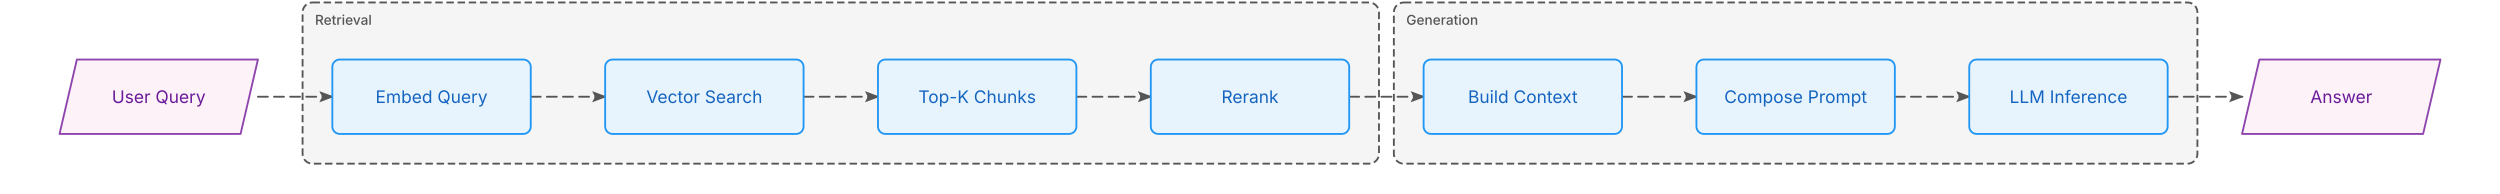
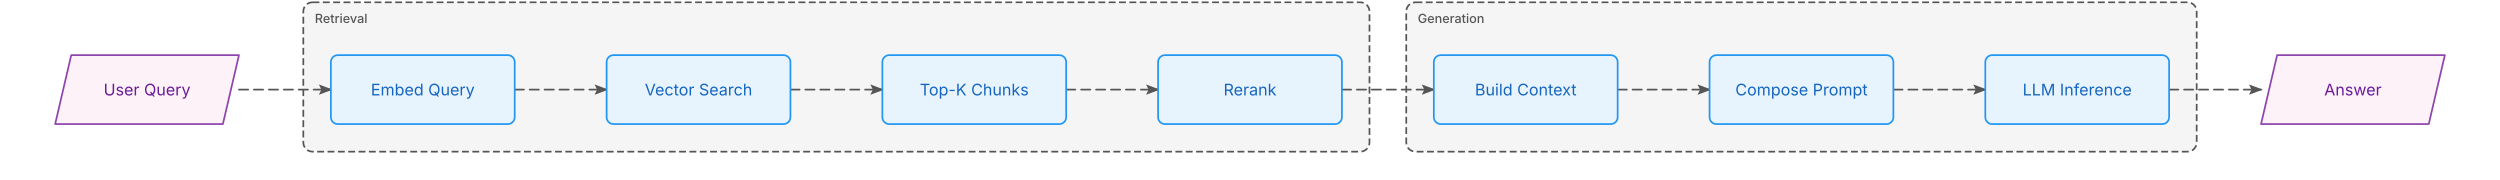
- <svg xmlns="http://www.w3.org/2000/svg" width="2016" height="156" viewBox="-28 -28 2016 156">
+ <svg xmlns="http://www.w3.org/2000/svg" width="2176" height="156" viewBox="-28 -28 2176 156">
  <defs>
    <marker id="arrowhead" markerWidth="8" markerHeight="6" refX="7" refY="3" orient="auto" markerUnits="strokeWidth">
      <polygon points="0 0, 8 3, 0 6, 1.5 3" fill="#555555" />
    </marker>
    <style>
      @keyframes ai-fc-flow { to { stroke-dashoffset: -26; } }
      .ai-fc-edge { animation: ai-fc-flow 1.2s linear infinite; }
    </style>
  </defs>
  <g class="flowchart">
    <g class="group" data-id="retrieval">
-       <rect x="216" y="-26" width="868" height="130" rx="8" fill="rgba(85,85,85,0.06)" stroke="#555555" stroke-width="1.5" stroke-dasharray="6 3" />
-       <text x="226" y="-8" font-family="Inter, system-ui, -apple-system, sans-serif" font-size="11" fill="#555555" font-weight="500">Retrieval</text>
+       <rect x="236" y="-26" width="928" height="130" rx="8" fill="rgba(85,85,85,0.06)" stroke="#555555" stroke-width="1.5" stroke-dasharray="6 3" />
+       <text x="246" y="-8" font-family="Inter, system-ui, -apple-system, sans-serif" font-size="11" fill="#555555" font-weight="500">Retrieval</text>
    </g>
    <g class="group" data-id="generation">
-       <rect x="1096" y="-26" width="648" height="130" rx="8" fill="rgba(85,85,85,0.06)" stroke="#555555" stroke-width="1.5" stroke-dasharray="6 3" />
-       <text x="1106" y="-8" font-family="Inter, system-ui, -apple-system, sans-serif" font-size="11" fill="#555555" font-weight="500">Generation</text>
+       <rect x="1196" y="-26" width="688" height="130" rx="8" fill="rgba(85,85,85,0.06)" stroke="#555555" stroke-width="1.5" stroke-dasharray="6 3" />
+       <text x="1206" y="-8" font-family="Inter, system-ui, -apple-system, sans-serif" font-size="11" fill="#555555" font-weight="500">Generation</text>
    </g>
    <g class="edge" data-from="query" data-to="embed_q">
-       <path d="M180,50 L200,50 Q210,50 220,50 L240,50" fill="none" stroke="#555555" stroke-width="1.5" stroke-linecap="round" stroke-linejoin="round" stroke-dasharray="8 5" class="ai-fc-edge" marker-end="url(#arrowhead)" />
+       <path d="M180,50 L210,50 Q220,50 230,50 L260,50" fill="none" stroke="#555555" stroke-width="1.5" stroke-linecap="round" stroke-linejoin="round" stroke-dasharray="8 5" class="ai-fc-edge" marker-end="url(#arrowhead)" />
    </g>
    <g class="edge" data-from="embed_q" data-to="vector_search">
-       <path d="M400,50 L420,50 Q430,50 440,50 L460,50" fill="none" stroke="#555555" stroke-width="1.5" stroke-linecap="round" stroke-linejoin="round" stroke-dasharray="8 5" class="ai-fc-edge" marker-end="url(#arrowhead)" />
+       <path d="M420,50 L450,50 Q460,50 470,50 L500,50" fill="none" stroke="#555555" stroke-width="1.5" stroke-linecap="round" stroke-linejoin="round" stroke-dasharray="8 5" class="ai-fc-edge" marker-end="url(#arrowhead)" />
    </g>
    <g class="edge" data-from="vector_search" data-to="top_k">
-       <path d="M620,50 L640,50 Q650,50 660,50 L680,50" fill="none" stroke="#555555" stroke-width="1.5" stroke-linecap="round" stroke-linejoin="round" stroke-dasharray="8 5" class="ai-fc-edge" marker-end="url(#arrowhead)" />
+       <path d="M660,50 L690,50 Q700,50 710,50 L740,50" fill="none" stroke="#555555" stroke-width="1.5" stroke-linecap="round" stroke-linejoin="round" stroke-dasharray="8 5" class="ai-fc-edge" marker-end="url(#arrowhead)" />
    </g>
    <g class="edge" data-from="top_k" data-to="rerank">
-       <path d="M840,50 L860,50 Q870,50 880,50 L900,50" fill="none" stroke="#555555" stroke-width="1.5" stroke-linecap="round" stroke-linejoin="round" stroke-dasharray="8 5" class="ai-fc-edge" marker-end="url(#arrowhead)" />
+       <path d="M900,50 L930,50 Q940,50 950,50 L980,50" fill="none" stroke="#555555" stroke-width="1.5" stroke-linecap="round" stroke-linejoin="round" stroke-dasharray="8 5" class="ai-fc-edge" marker-end="url(#arrowhead)" />
    </g>
    <g class="edge" data-from="rerank" data-to="context">
-       <path d="M1060,50 L1080,50 Q1090,50 1100,50 L1120,50" fill="none" stroke="#555555" stroke-width="1.5" stroke-linecap="round" stroke-linejoin="round" stroke-dasharray="8 5" class="ai-fc-edge" marker-end="url(#arrowhead)" />
+       <path d="M1140,50 L1170,50 Q1180,50 1190,50 L1220,50" fill="none" stroke="#555555" stroke-width="1.5" stroke-linecap="round" stroke-linejoin="round" stroke-dasharray="8 5" class="ai-fc-edge" marker-end="url(#arrowhead)" />
    </g>
    <g class="edge" data-from="context" data-to="prompt">
-       <path d="M1280,50 L1300,50 Q1310,50 1320,50 L1340,50" fill="none" stroke="#555555" stroke-width="1.5" stroke-linecap="round" stroke-linejoin="round" stroke-dasharray="8 5" class="ai-fc-edge" marker-end="url(#arrowhead)" />
+       <path d="M1380,50 L1410,50 Q1420,50 1430,50 L1460,50" fill="none" stroke="#555555" stroke-width="1.5" stroke-linecap="round" stroke-linejoin="round" stroke-dasharray="8 5" class="ai-fc-edge" marker-end="url(#arrowhead)" />
    </g>
    <g class="edge" data-from="prompt" data-to="llm">
-       <path d="M1500,50 L1520,50 Q1530,50 1540,50 L1560,50" fill="none" stroke="#555555" stroke-width="1.5" stroke-linecap="round" stroke-linejoin="round" stroke-dasharray="8 5" class="ai-fc-edge" marker-end="url(#arrowhead)" />
+       <path d="M1620,50 L1650,50 Q1660,50 1670,50 L1700,50" fill="none" stroke="#555555" stroke-width="1.5" stroke-linecap="round" stroke-linejoin="round" stroke-dasharray="8 5" class="ai-fc-edge" marker-end="url(#arrowhead)" />
    </g>
    <g class="edge" data-from="llm" data-to="answer">
-       <path d="M1720,50 L1740,50 Q1750,50 1760,50 L1780,50" fill="none" stroke="#555555" stroke-width="1.5" stroke-linecap="round" stroke-linejoin="round" stroke-dasharray="8 5" class="ai-fc-edge" marker-end="url(#arrowhead)" />
+       <path d="M1860,50 L1890,50 Q1900,50 1910,50 L1940,50" fill="none" stroke="#555555" stroke-width="1.5" stroke-linecap="round" stroke-linejoin="round" stroke-dasharray="8 5" class="ai-fc-edge" marker-end="url(#arrowhead)" />
    </g>
    <g class="node node-io" data-id="query">
      <polygon points="34,20 180,20 166,80 20,80" fill="#fdf2f8" stroke="#8e44ad" stroke-width="1.5" stroke-linejoin="round" />
      <text x="100" y="50" text-anchor="middle" dominant-baseline="middle" font-family="Inter, system-ui, -apple-system, sans-serif" font-size="14" fill="#6a1b9a">User Query</text>
    </g>
    <g class="node node-process" data-id="embed_q">
-       <rect x="240" y="20" width="160" height="60" rx="6" ry="6" fill="#e8f4fd" stroke="#2196f3" stroke-width="1.5" />
-       <text x="320" y="50" text-anchor="middle" dominant-baseline="middle" font-family="Inter, system-ui, -apple-system, sans-serif" font-size="14" fill="#1565c0">Embed Query</text>
+       <rect x="260" y="20" width="160" height="60" rx="6" ry="6" fill="#e8f4fd" stroke="#2196f3" stroke-width="1.5" />
+       <text x="340" y="50" text-anchor="middle" dominant-baseline="middle" font-family="Inter, system-ui, -apple-system, sans-serif" font-size="14" fill="#1565c0">Embed Query</text>
    </g>
    <g class="node node-process" data-id="vector_search">
-       <rect x="460" y="20" width="160" height="60" rx="6" ry="6" fill="#e8f4fd" stroke="#2196f3" stroke-width="1.5" />
-       <text x="540" y="50" text-anchor="middle" dominant-baseline="middle" font-family="Inter, system-ui, -apple-system, sans-serif" font-size="14" fill="#1565c0">Vector Search</text>
+       <rect x="500" y="20" width="160" height="60" rx="6" ry="6" fill="#e8f4fd" stroke="#2196f3" stroke-width="1.5" />
+       <text x="580" y="50" text-anchor="middle" dominant-baseline="middle" font-family="Inter, system-ui, -apple-system, sans-serif" font-size="14" fill="#1565c0">Vector Search</text>
    </g>
    <g class="node node-process" data-id="top_k">
-       <rect x="680" y="20" width="160" height="60" rx="6" ry="6" fill="#e8f4fd" stroke="#2196f3" stroke-width="1.5" />
-       <text x="760" y="50" text-anchor="middle" dominant-baseline="middle" font-family="Inter, system-ui, -apple-system, sans-serif" font-size="14" fill="#1565c0">Top-K Chunks</text>
+       <rect x="740" y="20" width="160" height="60" rx="6" ry="6" fill="#e8f4fd" stroke="#2196f3" stroke-width="1.5" />
+       <text x="820" y="50" text-anchor="middle" dominant-baseline="middle" font-family="Inter, system-ui, -apple-system, sans-serif" font-size="14" fill="#1565c0">Top-K Chunks</text>
    </g>
    <g class="node node-process" data-id="rerank">
-       <rect x="900" y="20" width="160" height="60" rx="6" ry="6" fill="#e8f4fd" stroke="#2196f3" stroke-width="1.5" />
-       <text x="980" y="50" text-anchor="middle" dominant-baseline="middle" font-family="Inter, system-ui, -apple-system, sans-serif" font-size="14" fill="#1565c0">Rerank</text>
+       <rect x="980" y="20" width="160" height="60" rx="6" ry="6" fill="#e8f4fd" stroke="#2196f3" stroke-width="1.5" />
+       <text x="1060" y="50" text-anchor="middle" dominant-baseline="middle" font-family="Inter, system-ui, -apple-system, sans-serif" font-size="14" fill="#1565c0">Rerank</text>
    </g>
    <g class="node node-process" data-id="context">
-       <rect x="1120" y="20" width="160" height="60" rx="6" ry="6" fill="#e8f4fd" stroke="#2196f3" stroke-width="1.5" />
-       <text x="1200" y="50" text-anchor="middle" dominant-baseline="middle" font-family="Inter, system-ui, -apple-system, sans-serif" font-size="14" fill="#1565c0">Build Context</text>
+       <rect x="1220" y="20" width="160" height="60" rx="6" ry="6" fill="#e8f4fd" stroke="#2196f3" stroke-width="1.5" />
+       <text x="1300" y="50" text-anchor="middle" dominant-baseline="middle" font-family="Inter, system-ui, -apple-system, sans-serif" font-size="14" fill="#1565c0">Build Context</text>
    </g>
    <g class="node node-process" data-id="prompt">
-       <rect x="1340" y="20" width="160" height="60" rx="6" ry="6" fill="#e8f4fd" stroke="#2196f3" stroke-width="1.5" />
-       <text x="1420" y="50" text-anchor="middle" dominant-baseline="middle" font-family="Inter, system-ui, -apple-system, sans-serif" font-size="14" fill="#1565c0">Compose Prompt</text>
+       <rect x="1460" y="20" width="160" height="60" rx="6" ry="6" fill="#e8f4fd" stroke="#2196f3" stroke-width="1.5" />
+       <text x="1540" y="50" text-anchor="middle" dominant-baseline="middle" font-family="Inter, system-ui, -apple-system, sans-serif" font-size="14" fill="#1565c0">Compose Prompt</text>
    </g>
    <g class="node node-process" data-id="llm">
-       <rect x="1560" y="20" width="160" height="60" rx="6" ry="6" fill="#e8f4fd" stroke="#2196f3" stroke-width="1.5" />
-       <text x="1640" y="50" text-anchor="middle" dominant-baseline="middle" font-family="Inter, system-ui, -apple-system, sans-serif" font-size="14" fill="#1565c0">LLM Inference</text>
+       <rect x="1700" y="20" width="160" height="60" rx="6" ry="6" fill="#e8f4fd" stroke="#2196f3" stroke-width="1.5" />
+       <text x="1780" y="50" text-anchor="middle" dominant-baseline="middle" font-family="Inter, system-ui, -apple-system, sans-serif" font-size="14" fill="#1565c0">LLM Inference</text>
    </g>
    <g class="node node-io" data-id="answer">
-       <polygon points="1794,20 1940,20 1926,80 1780,80" fill="#fdf2f8" stroke="#8e44ad" stroke-width="1.5" stroke-linejoin="round" />
-       <text x="1860" y="50" text-anchor="middle" dominant-baseline="middle" font-family="Inter, system-ui, -apple-system, sans-serif" font-size="14" fill="#6a1b9a">Answer</text>
+       <polygon points="1954,20 2100,20 2086,80 1940,80" fill="#fdf2f8" stroke="#8e44ad" stroke-width="1.5" stroke-linejoin="round" />
+       <text x="2020" y="50" text-anchor="middle" dominant-baseline="middle" font-family="Inter, system-ui, -apple-system, sans-serif" font-size="14" fill="#6a1b9a">Answer</text>
    </g>
  </g>
</svg>
